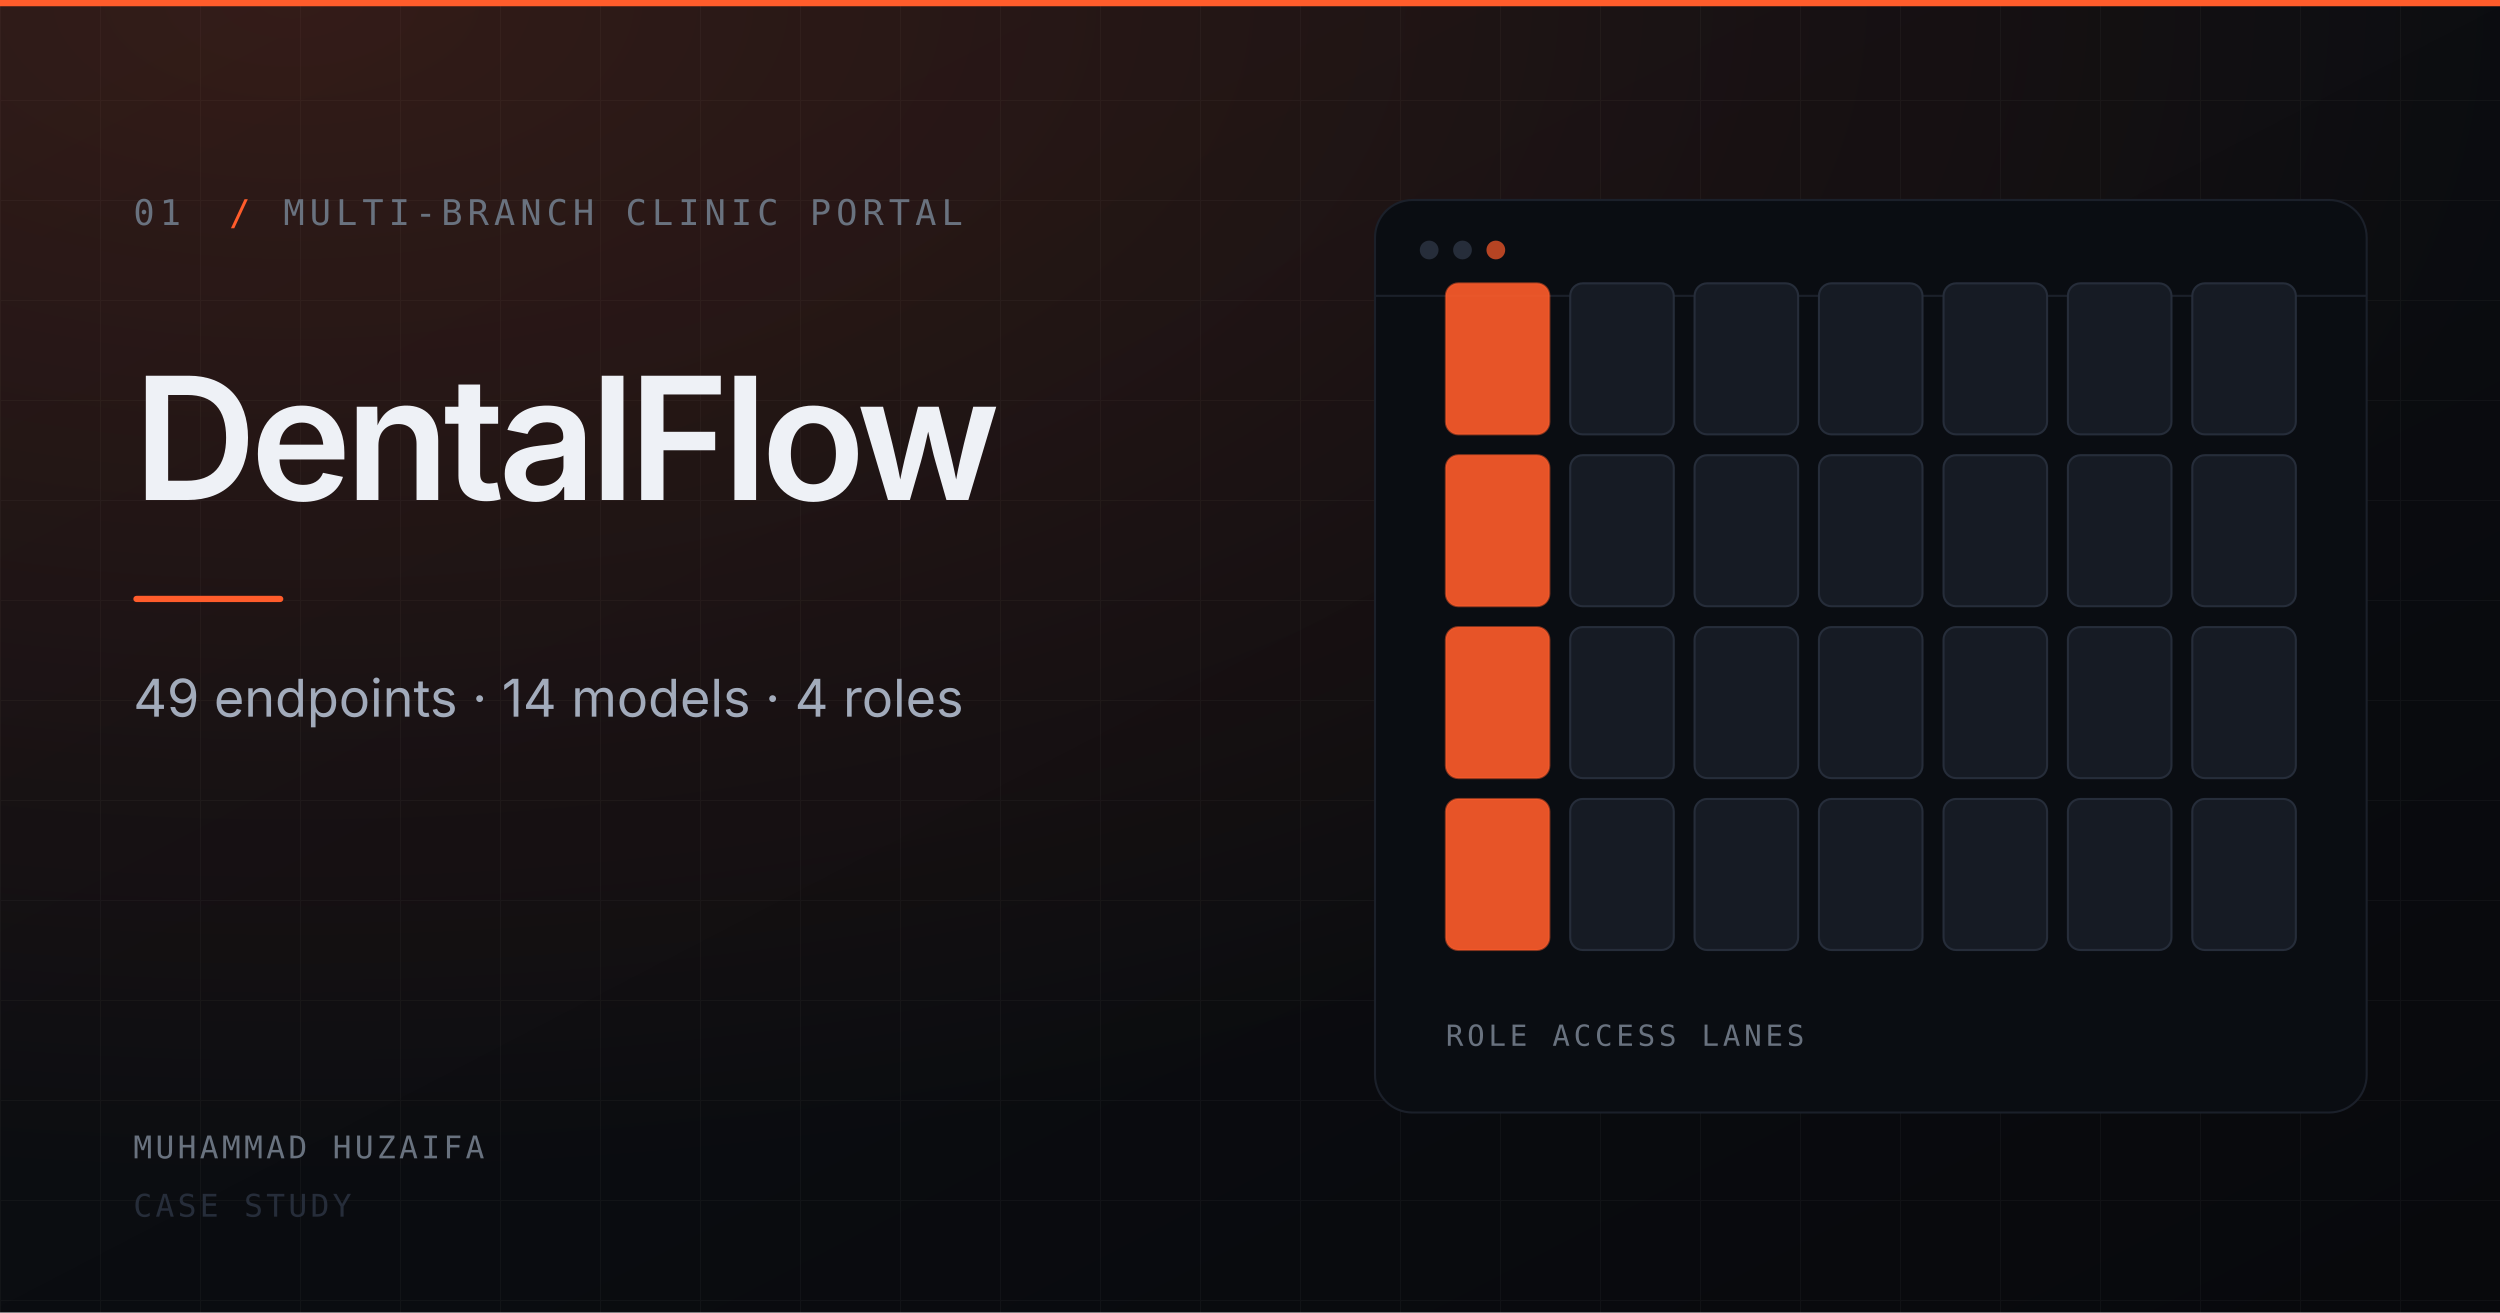
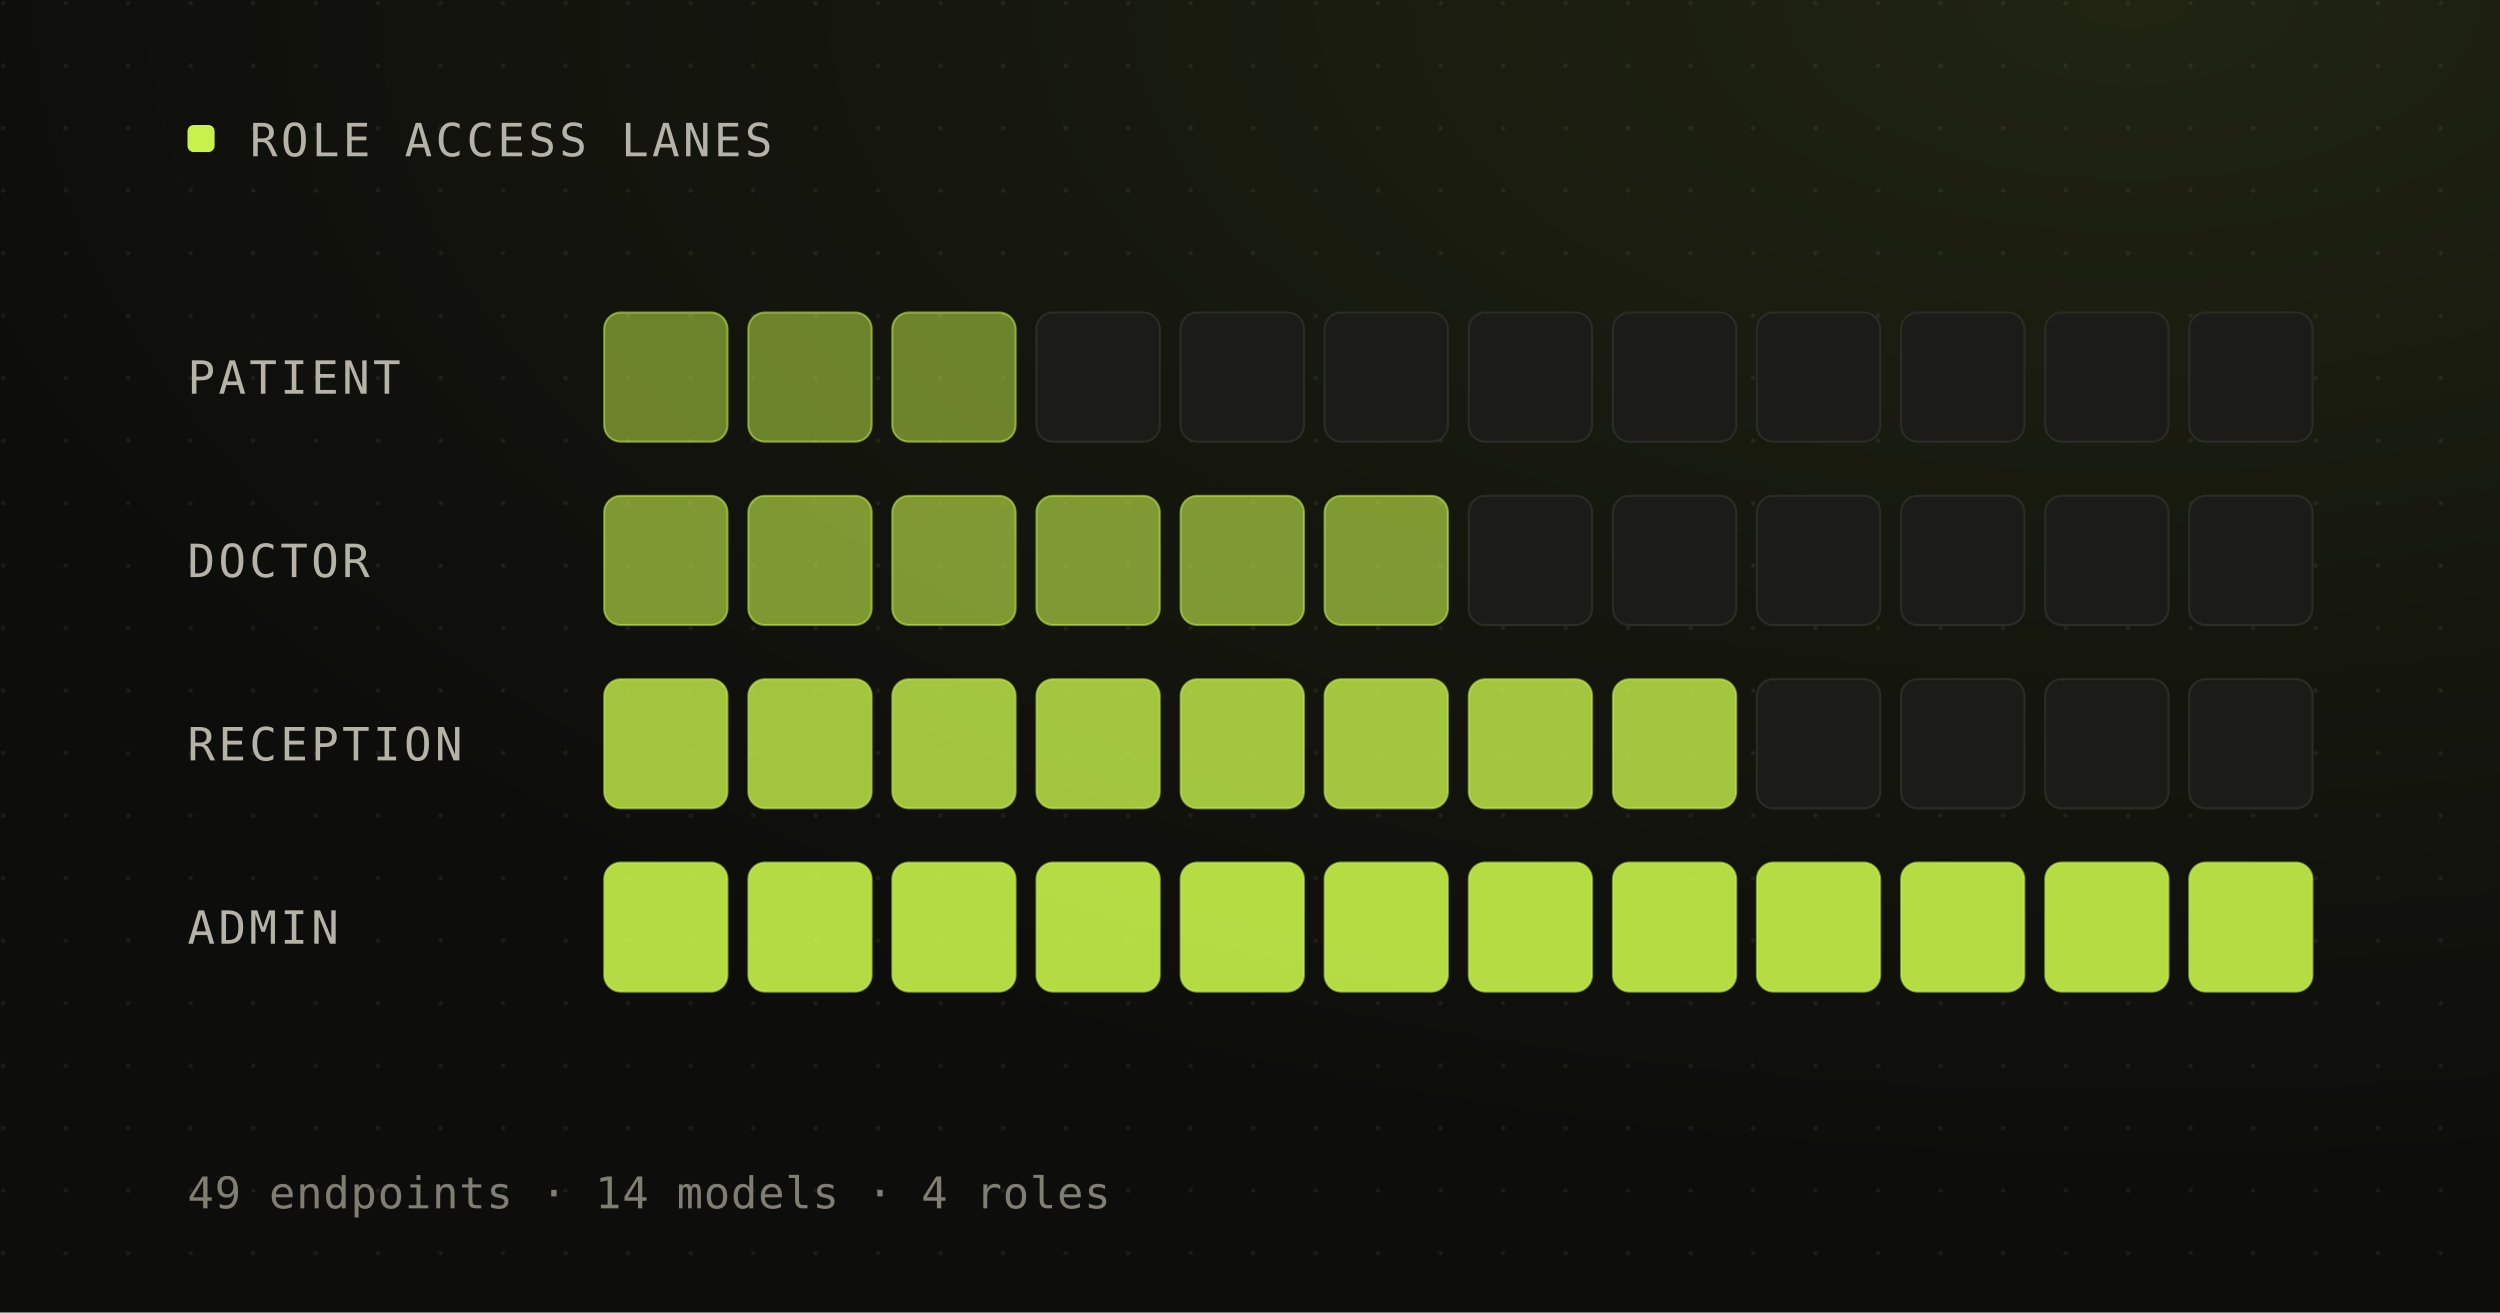
- <svg xmlns="http://www.w3.org/2000/svg" width="1200" height="630" viewBox="0 0 1200 630" role="img" aria-label="DentalFlow — Multi-branch clinic portal">
+ <svg xmlns="http://www.w3.org/2000/svg" width="1200" height="630" viewBox="0 0 1200 630" role="img" aria-label="DentalFlow — role access lanes schematic">
  <defs>
-     <linearGradient id="bg" x1="0" y1="0" x2="1" y2="1">
-       <stop offset="0" stop-color="#0d1015" />
-       <stop offset="1" stop-color="#08090c" />
-     </linearGradient>
-     <radialGradient id="glow" cx="0.12" cy="0" r="0.9">
-       <stop offset="0" stop-color="#ff5c2b" stop-opacity="0.16" />
-       <stop offset="1" stop-color="#ff5c2b" stop-opacity="0" />
+     <radialGradient id="glow" cx="0.85" cy="0" r="0.9">
+       <stop offset="0" stop-color="#c8f24b" stop-opacity="0.1" />
+       <stop offset="1" stop-color="#c8f24b" stop-opacity="0" />
    </radialGradient>
-     <pattern id="grid" width="48" height="48" patternUnits="userSpaceOnUse">
-       <path d="M48 0H0V48" fill="none" stroke="#ffffff" stroke-opacity="0.035" stroke-width="1" />
+     <pattern id="dots" width="30" height="30" patternUnits="userSpaceOnUse">
+       <circle cx="1.5" cy="1.5" r="1.1" fill="#ffffff" fill-opacity="0.06" />
    </pattern>
  </defs>
-   <rect width="1200" height="630" fill="url(#bg)" />
-   <rect width="1200" height="630" fill="url(#grid)" />
+   <rect width="1200" height="630" fill="#0d0d0b" />
+   <rect width="1200" height="630" fill="url(#dots)" />
  <rect width="1200" height="630" fill="url(#glow)" />
-   <rect x="0" y="0" width="1200" height="3" fill="#ff5c2b" />
-   <g font-family="'JetBrains Mono', ui-monospace, 'SF Mono', Menlo, monospace" font-size="17" letter-spacing="2.4" fill="#69727f">
-     <text x="64" y="108">01</text>
-     <text x="110" y="108" fill="#ff5c2b">/</text>
-     <text x="136" y="108">MULTI-BRANCH CLINIC PORTAL</text>
-   </g>
-   <text x="64" y="240" font-family="Inter, 'Space Grotesk', ui-sans-serif, system-ui, -apple-system, 'Segoe UI', sans-serif" font-size="82" font-weight="600" letter-spacing="-3" fill="#eef1f6">DentalFlow</text>
-   <rect x="64" y="286" width="72" height="3" rx="1.5" fill="#ff5c2b" />
-   <text x="64" y="344" font-family="Inter, 'Space Grotesk', ui-sans-serif, system-ui, -apple-system, 'Segoe UI', sans-serif" font-size="25" fill="#a2abbb">49 endpoints · 14 models · 4 roles</text>
-   <g font-family="'JetBrains Mono', ui-monospace, 'SF Mono', Menlo, monospace" font-size="15" letter-spacing="1.6" fill="#69727f">
-     <text x="64" y="556">MUHAMMAD HUZAIFA</text>
-     <text x="64" y="584" fill="#262d3a">CASE STUDY</text>
-   </g>
-   <rect x="660" y="96" width="476" height="438" rx="18" fill="#0a0d12" stroke="#1b202a" />
-   <g>
-     <circle cx="686" cy="120" r="4.5" fill="#262d3a" />
-     <circle cx="702" cy="120" r="4.5" fill="#262d3a" />
-     <circle cx="718" cy="120" r="4.5" fill="#ff5c2b" fill-opacity="0.7" />
-   </g>
-   <line x1="660" y1="142" x2="1136" y2="142" stroke="#1b202a" />
-   <g>
-     <rect x="694.0" y="136.0" width="49.7" height="72.5" rx="6" fill="#ff5c2b" fill-opacity="0.9" stroke="#ff5c2b" stroke-opacity="0.5" />
-     <rect x="753.7" y="136.0" width="49.7" height="72.5" rx="6" fill="#161b24" fill-opacity="1" stroke="#262d3a" stroke-opacity="1" />
-     <rect x="813.4" y="136.0" width="49.7" height="72.5" rx="6" fill="#161b24" fill-opacity="1" stroke="#262d3a" stroke-opacity="1" />
-     <rect x="873.1" y="136.0" width="49.7" height="72.5" rx="6" fill="#161b24" fill-opacity="1" stroke="#262d3a" stroke-opacity="1" />
-     <rect x="932.9" y="136.0" width="49.7" height="72.5" rx="6" fill="#161b24" fill-opacity="1" stroke="#262d3a" stroke-opacity="1" />
-     <rect x="992.6" y="136.0" width="49.7" height="72.5" rx="6" fill="#161b24" fill-opacity="1" stroke="#262d3a" stroke-opacity="1" />
-     <rect x="1052.3" y="136.0" width="49.7" height="72.5" rx="6" fill="#161b24" fill-opacity="1" stroke="#262d3a" stroke-opacity="1" />
-     <rect x="694.0" y="218.5" width="49.7" height="72.5" rx="6" fill="#ff5c2b" fill-opacity="0.9" stroke="#ff5c2b" stroke-opacity="0.5" />
-     <rect x="753.7" y="218.5" width="49.7" height="72.5" rx="6" fill="#161b24" fill-opacity="1" stroke="#262d3a" stroke-opacity="1" />
-     <rect x="813.4" y="218.5" width="49.7" height="72.5" rx="6" fill="#161b24" fill-opacity="1" stroke="#262d3a" stroke-opacity="1" />
-     <rect x="873.1" y="218.5" width="49.7" height="72.5" rx="6" fill="#161b24" fill-opacity="1" stroke="#262d3a" stroke-opacity="1" />
-     <rect x="932.9" y="218.5" width="49.7" height="72.5" rx="6" fill="#161b24" fill-opacity="1" stroke="#262d3a" stroke-opacity="1" />
-     <rect x="992.6" y="218.5" width="49.7" height="72.5" rx="6" fill="#161b24" fill-opacity="1" stroke="#262d3a" stroke-opacity="1" />
-     <rect x="1052.3" y="218.5" width="49.7" height="72.5" rx="6" fill="#161b24" fill-opacity="1" stroke="#262d3a" stroke-opacity="1" />
-     <rect x="694.0" y="301.0" width="49.7" height="72.5" rx="6" fill="#ff5c2b" fill-opacity="0.9" stroke="#ff5c2b" stroke-opacity="0.5" />
-     <rect x="753.7" y="301.0" width="49.7" height="72.5" rx="6" fill="#161b24" fill-opacity="1" stroke="#262d3a" stroke-opacity="1" />
-     <rect x="813.4" y="301.0" width="49.7" height="72.5" rx="6" fill="#161b24" fill-opacity="1" stroke="#262d3a" stroke-opacity="1" />
-     <rect x="873.1" y="301.0" width="49.7" height="72.5" rx="6" fill="#161b24" fill-opacity="1" stroke="#262d3a" stroke-opacity="1" />
-     <rect x="932.9" y="301.0" width="49.7" height="72.5" rx="6" fill="#161b24" fill-opacity="1" stroke="#262d3a" stroke-opacity="1" />
-     <rect x="992.6" y="301.0" width="49.7" height="72.5" rx="6" fill="#161b24" fill-opacity="1" stroke="#262d3a" stroke-opacity="1" />
-     <rect x="1052.3" y="301.0" width="49.7" height="72.5" rx="6" fill="#161b24" fill-opacity="1" stroke="#262d3a" stroke-opacity="1" />
-     <rect x="694.0" y="383.5" width="49.7" height="72.5" rx="6" fill="#ff5c2b" fill-opacity="0.9" stroke="#ff5c2b" stroke-opacity="0.5" />
-     <rect x="753.7" y="383.5" width="49.7" height="72.5" rx="6" fill="#161b24" fill-opacity="1" stroke="#262d3a" stroke-opacity="1" />
-     <rect x="813.4" y="383.5" width="49.7" height="72.5" rx="6" fill="#161b24" fill-opacity="1" stroke="#262d3a" stroke-opacity="1" />
-     <rect x="873.1" y="383.5" width="49.7" height="72.5" rx="6" fill="#161b24" fill-opacity="1" stroke="#262d3a" stroke-opacity="1" />
-     <rect x="932.9" y="383.5" width="49.7" height="72.5" rx="6" fill="#161b24" fill-opacity="1" stroke="#262d3a" stroke-opacity="1" />
-     <rect x="992.6" y="383.5" width="49.7" height="72.5" rx="6" fill="#161b24" fill-opacity="1" stroke="#262d3a" stroke-opacity="1" />
-     <rect x="1052.3" y="383.5" width="49.7" height="72.5" rx="6" fill="#161b24" fill-opacity="1" stroke="#262d3a" stroke-opacity="1" />
-   </g>
-   <text x="694" y="502" font-family="'JetBrains Mono', ui-monospace, 'SF Mono', Menlo, monospace" font-size="14" letter-spacing="1.8" fill="#69727f">ROLE ACCESS LANES</text>
+   <rect x="90" y="60" width="13" height="13" rx="3" fill="#c8f24b" />
+   <text x="120" y="75" font-family="ui-monospace, 'SF Mono', 'Cascadia Mono', Consolas, Menlo, monospace" font-size="22" letter-spacing="1.6" fill="#b5b2a7" text-anchor="start">ROLE ACCESS LANES</text>
+   <text x="90" y="189" font-family="ui-monospace, 'SF Mono', 'Cascadia Mono', Consolas, Menlo, monospace" font-size="22" letter-spacing="1.6" fill="#b5b2a7" text-anchor="start">PATIENT</text>
+   <rect x="290" y="150" width="59.2" height="62" rx="8" fill="#c8f24b" fill-opacity="0.5" stroke="#c8f24b" stroke-opacity="0.55" />
+   <rect x="359.2" y="150" width="59.2" height="62" rx="8" fill="#c8f24b" fill-opacity="0.5" stroke="#c8f24b" stroke-opacity="0.55" />
+   <rect x="428.3" y="150" width="59.2" height="62" rx="8" fill="#c8f24b" fill-opacity="0.5" stroke="#c8f24b" stroke-opacity="0.55" />
+   <rect x="497.5" y="150" width="59.2" height="62" rx="8" fill="#1b1b18" fill-opacity="1" stroke="#2c2c26" stroke-opacity="1" />
+   <rect x="566.7" y="150" width="59.2" height="62" rx="8" fill="#1b1b18" fill-opacity="1" stroke="#2c2c26" stroke-opacity="1" />
+   <rect x="635.8" y="150" width="59.2" height="62" rx="8" fill="#1b1b18" fill-opacity="1" stroke="#2c2c26" stroke-opacity="1" />
+   <rect x="705" y="150" width="59.2" height="62" rx="8" fill="#1b1b18" fill-opacity="1" stroke="#2c2c26" stroke-opacity="1" />
+   <rect x="774.2" y="150" width="59.2" height="62" rx="8" fill="#1b1b18" fill-opacity="1" stroke="#2c2c26" stroke-opacity="1" />
+   <rect x="843.3" y="150" width="59.2" height="62" rx="8" fill="#1b1b18" fill-opacity="1" stroke="#2c2c26" stroke-opacity="1" />
+   <rect x="912.5" y="150" width="59.2" height="62" rx="8" fill="#1b1b18" fill-opacity="1" stroke="#2c2c26" stroke-opacity="1" />
+   <rect x="981.7" y="150" width="59.2" height="62" rx="8" fill="#1b1b18" fill-opacity="1" stroke="#2c2c26" stroke-opacity="1" />
+   <rect x="1050.8" y="150" width="59.2" height="62" rx="8" fill="#1b1b18" fill-opacity="1" stroke="#2c2c26" stroke-opacity="1" />
+   <text x="90" y="277" font-family="ui-monospace, 'SF Mono', 'Cascadia Mono', Consolas, Menlo, monospace" font-size="22" letter-spacing="1.6" fill="#b5b2a7" text-anchor="start">DOCTOR</text>
+   <rect x="290" y="238" width="59.2" height="62" rx="8" fill="#c8f24b" fill-opacity="0.6" stroke="#c8f24b" stroke-opacity="0.55" />
+   <rect x="359.2" y="238" width="59.2" height="62" rx="8" fill="#c8f24b" fill-opacity="0.6" stroke="#c8f24b" stroke-opacity="0.55" />
+   <rect x="428.3" y="238" width="59.2" height="62" rx="8" fill="#c8f24b" fill-opacity="0.6" stroke="#c8f24b" stroke-opacity="0.55" />
+   <rect x="497.5" y="238" width="59.2" height="62" rx="8" fill="#c8f24b" fill-opacity="0.6" stroke="#c8f24b" stroke-opacity="0.55" />
+   <rect x="566.7" y="238" width="59.2" height="62" rx="8" fill="#c8f24b" fill-opacity="0.6" stroke="#c8f24b" stroke-opacity="0.55" />
+   <rect x="635.8" y="238" width="59.2" height="62" rx="8" fill="#c8f24b" fill-opacity="0.6" stroke="#c8f24b" stroke-opacity="0.55" />
+   <rect x="705" y="238" width="59.2" height="62" rx="8" fill="#1b1b18" fill-opacity="1" stroke="#2c2c26" stroke-opacity="1" />
+   <rect x="774.2" y="238" width="59.2" height="62" rx="8" fill="#1b1b18" fill-opacity="1" stroke="#2c2c26" stroke-opacity="1" />
+   <rect x="843.3" y="238" width="59.2" height="62" rx="8" fill="#1b1b18" fill-opacity="1" stroke="#2c2c26" stroke-opacity="1" />
+   <rect x="912.5" y="238" width="59.2" height="62" rx="8" fill="#1b1b18" fill-opacity="1" stroke="#2c2c26" stroke-opacity="1" />
+   <rect x="981.7" y="238" width="59.2" height="62" rx="8" fill="#1b1b18" fill-opacity="1" stroke="#2c2c26" stroke-opacity="1" />
+   <rect x="1050.8" y="238" width="59.2" height="62" rx="8" fill="#1b1b18" fill-opacity="1" stroke="#2c2c26" stroke-opacity="1" />
+   <text x="90" y="365" font-family="ui-monospace, 'SF Mono', 'Cascadia Mono', Consolas, Menlo, monospace" font-size="22" letter-spacing="1.6" fill="#b5b2a7" text-anchor="start">RECEPTION</text>
+   <rect x="290" y="326" width="59.2" height="62" rx="8" fill="#c8f24b" fill-opacity="0.8" stroke="#c8f24b" stroke-opacity="0.55" />
+   <rect x="359.2" y="326" width="59.2" height="62" rx="8" fill="#c8f24b" fill-opacity="0.8" stroke="#c8f24b" stroke-opacity="0.55" />
+   <rect x="428.3" y="326" width="59.2" height="62" rx="8" fill="#c8f24b" fill-opacity="0.8" stroke="#c8f24b" stroke-opacity="0.55" />
+   <rect x="497.5" y="326" width="59.2" height="62" rx="8" fill="#c8f24b" fill-opacity="0.8" stroke="#c8f24b" stroke-opacity="0.55" />
+   <rect x="566.7" y="326" width="59.2" height="62" rx="8" fill="#c8f24b" fill-opacity="0.8" stroke="#c8f24b" stroke-opacity="0.55" />
+   <rect x="635.8" y="326" width="59.2" height="62" rx="8" fill="#c8f24b" fill-opacity="0.8" stroke="#c8f24b" stroke-opacity="0.55" />
+   <rect x="705" y="326" width="59.2" height="62" rx="8" fill="#c8f24b" fill-opacity="0.8" stroke="#c8f24b" stroke-opacity="0.55" />
+   <rect x="774.2" y="326" width="59.2" height="62" rx="8" fill="#c8f24b" fill-opacity="0.8" stroke="#c8f24b" stroke-opacity="0.55" />
+   <rect x="843.3" y="326" width="59.2" height="62" rx="8" fill="#1b1b18" fill-opacity="1" stroke="#2c2c26" stroke-opacity="1" />
+   <rect x="912.5" y="326" width="59.2" height="62" rx="8" fill="#1b1b18" fill-opacity="1" stroke="#2c2c26" stroke-opacity="1" />
+   <rect x="981.7" y="326" width="59.2" height="62" rx="8" fill="#1b1b18" fill-opacity="1" stroke="#2c2c26" stroke-opacity="1" />
+   <rect x="1050.8" y="326" width="59.2" height="62" rx="8" fill="#1b1b18" fill-opacity="1" stroke="#2c2c26" stroke-opacity="1" />
+   <text x="90" y="453" font-family="ui-monospace, 'SF Mono', 'Cascadia Mono', Consolas, Menlo, monospace" font-size="22" letter-spacing="1.6" fill="#b5b2a7" text-anchor="start">ADMIN</text>
+   <rect x="290" y="414" width="59.2" height="62" rx="8" fill="#c8f24b" fill-opacity="0.9" stroke="#c8f24b" stroke-opacity="0.55" />
+   <rect x="359.2" y="414" width="59.2" height="62" rx="8" fill="#c8f24b" fill-opacity="0.9" stroke="#c8f24b" stroke-opacity="0.55" />
+   <rect x="428.3" y="414" width="59.2" height="62" rx="8" fill="#c8f24b" fill-opacity="0.9" stroke="#c8f24b" stroke-opacity="0.55" />
+   <rect x="497.5" y="414" width="59.2" height="62" rx="8" fill="#c8f24b" fill-opacity="0.9" stroke="#c8f24b" stroke-opacity="0.55" />
+   <rect x="566.7" y="414" width="59.2" height="62" rx="8" fill="#c8f24b" fill-opacity="0.9" stroke="#c8f24b" stroke-opacity="0.55" />
+   <rect x="635.8" y="414" width="59.2" height="62" rx="8" fill="#c8f24b" fill-opacity="0.9" stroke="#c8f24b" stroke-opacity="0.55" />
+   <rect x="705" y="414" width="59.2" height="62" rx="8" fill="#c8f24b" fill-opacity="0.9" stroke="#c8f24b" stroke-opacity="0.55" />
+   <rect x="774.2" y="414" width="59.2" height="62" rx="8" fill="#c8f24b" fill-opacity="0.9" stroke="#c8f24b" stroke-opacity="0.55" />
+   <rect x="843.3" y="414" width="59.2" height="62" rx="8" fill="#c8f24b" fill-opacity="0.9" stroke="#c8f24b" stroke-opacity="0.55" />
+   <rect x="912.5" y="414" width="59.2" height="62" rx="8" fill="#c8f24b" fill-opacity="0.9" stroke="#c8f24b" stroke-opacity="0.55" />
+   <rect x="981.7" y="414" width="59.2" height="62" rx="8" fill="#c8f24b" fill-opacity="0.9" stroke="#c8f24b" stroke-opacity="0.55" />
+   <rect x="1050.8" y="414" width="59.2" height="62" rx="8" fill="#c8f24b" fill-opacity="0.9" stroke="#c8f24b" stroke-opacity="0.55" />
+   <text x="90" y="580" font-family="ui-monospace, 'SF Mono', 'Cascadia Mono', Consolas, Menlo, monospace" font-size="21" letter-spacing="0.4" fill="#807d72" text-anchor="start">49 endpoints · 14 models · 4 roles</text>
</svg>
